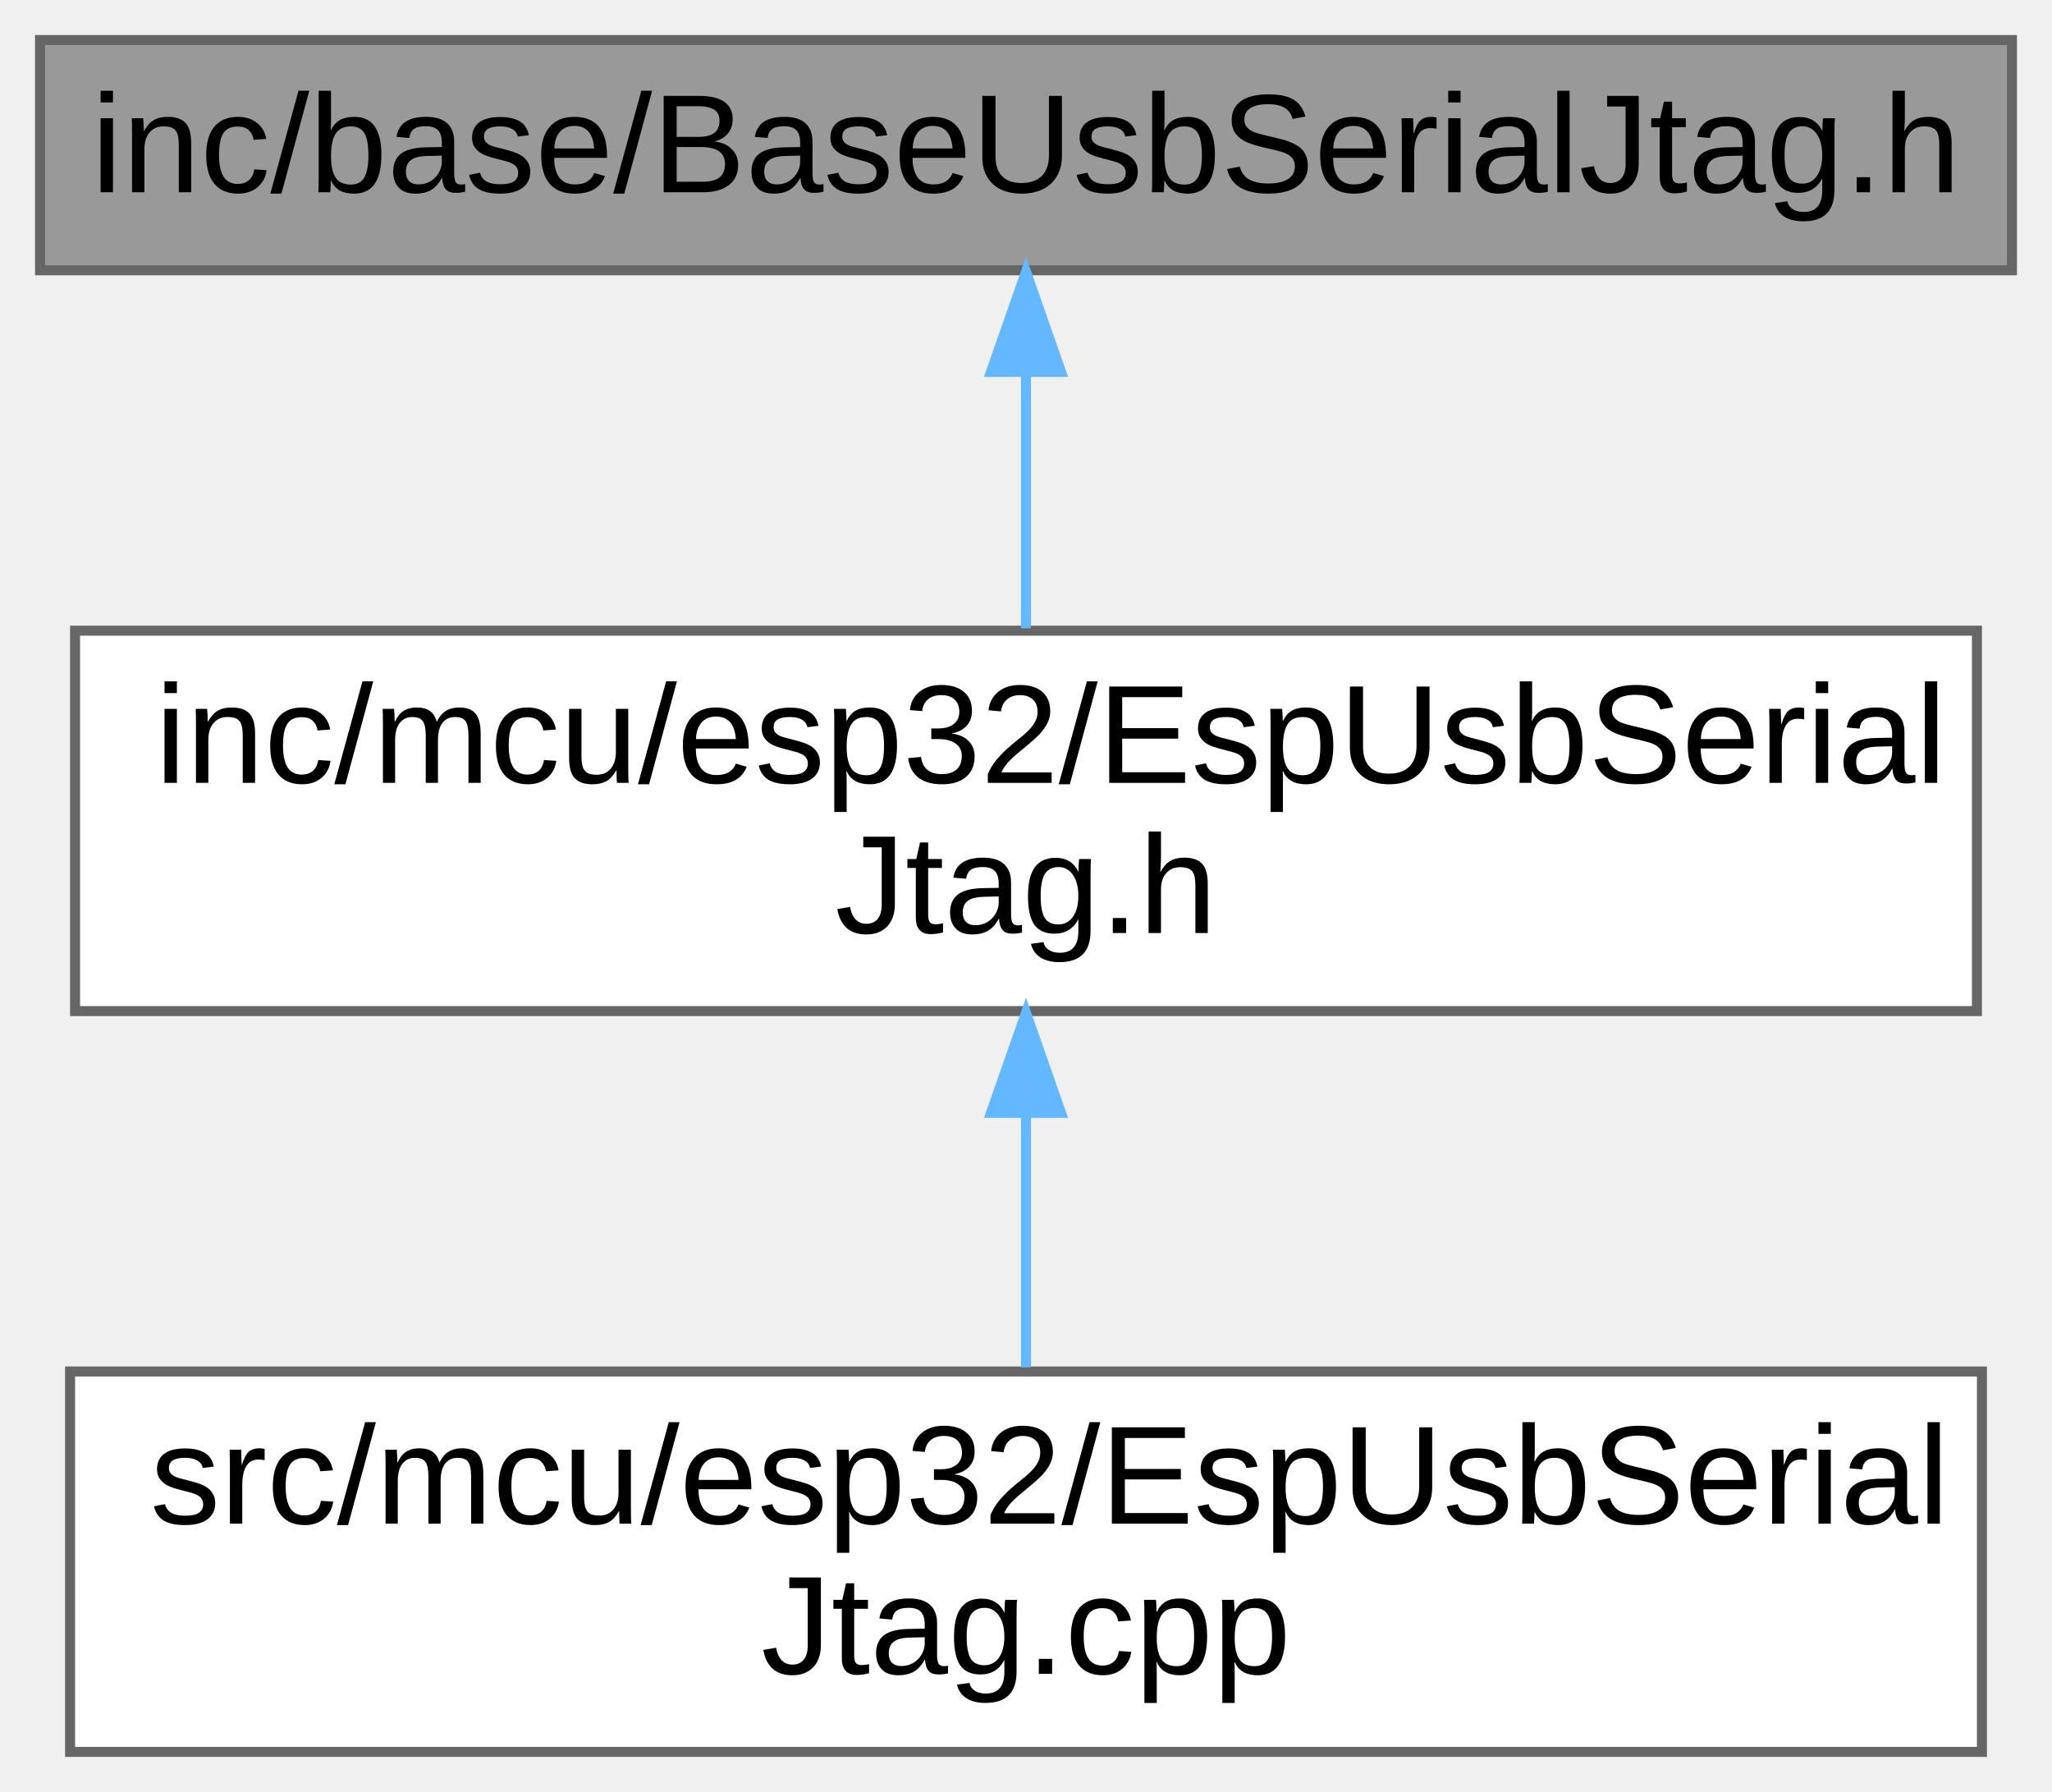
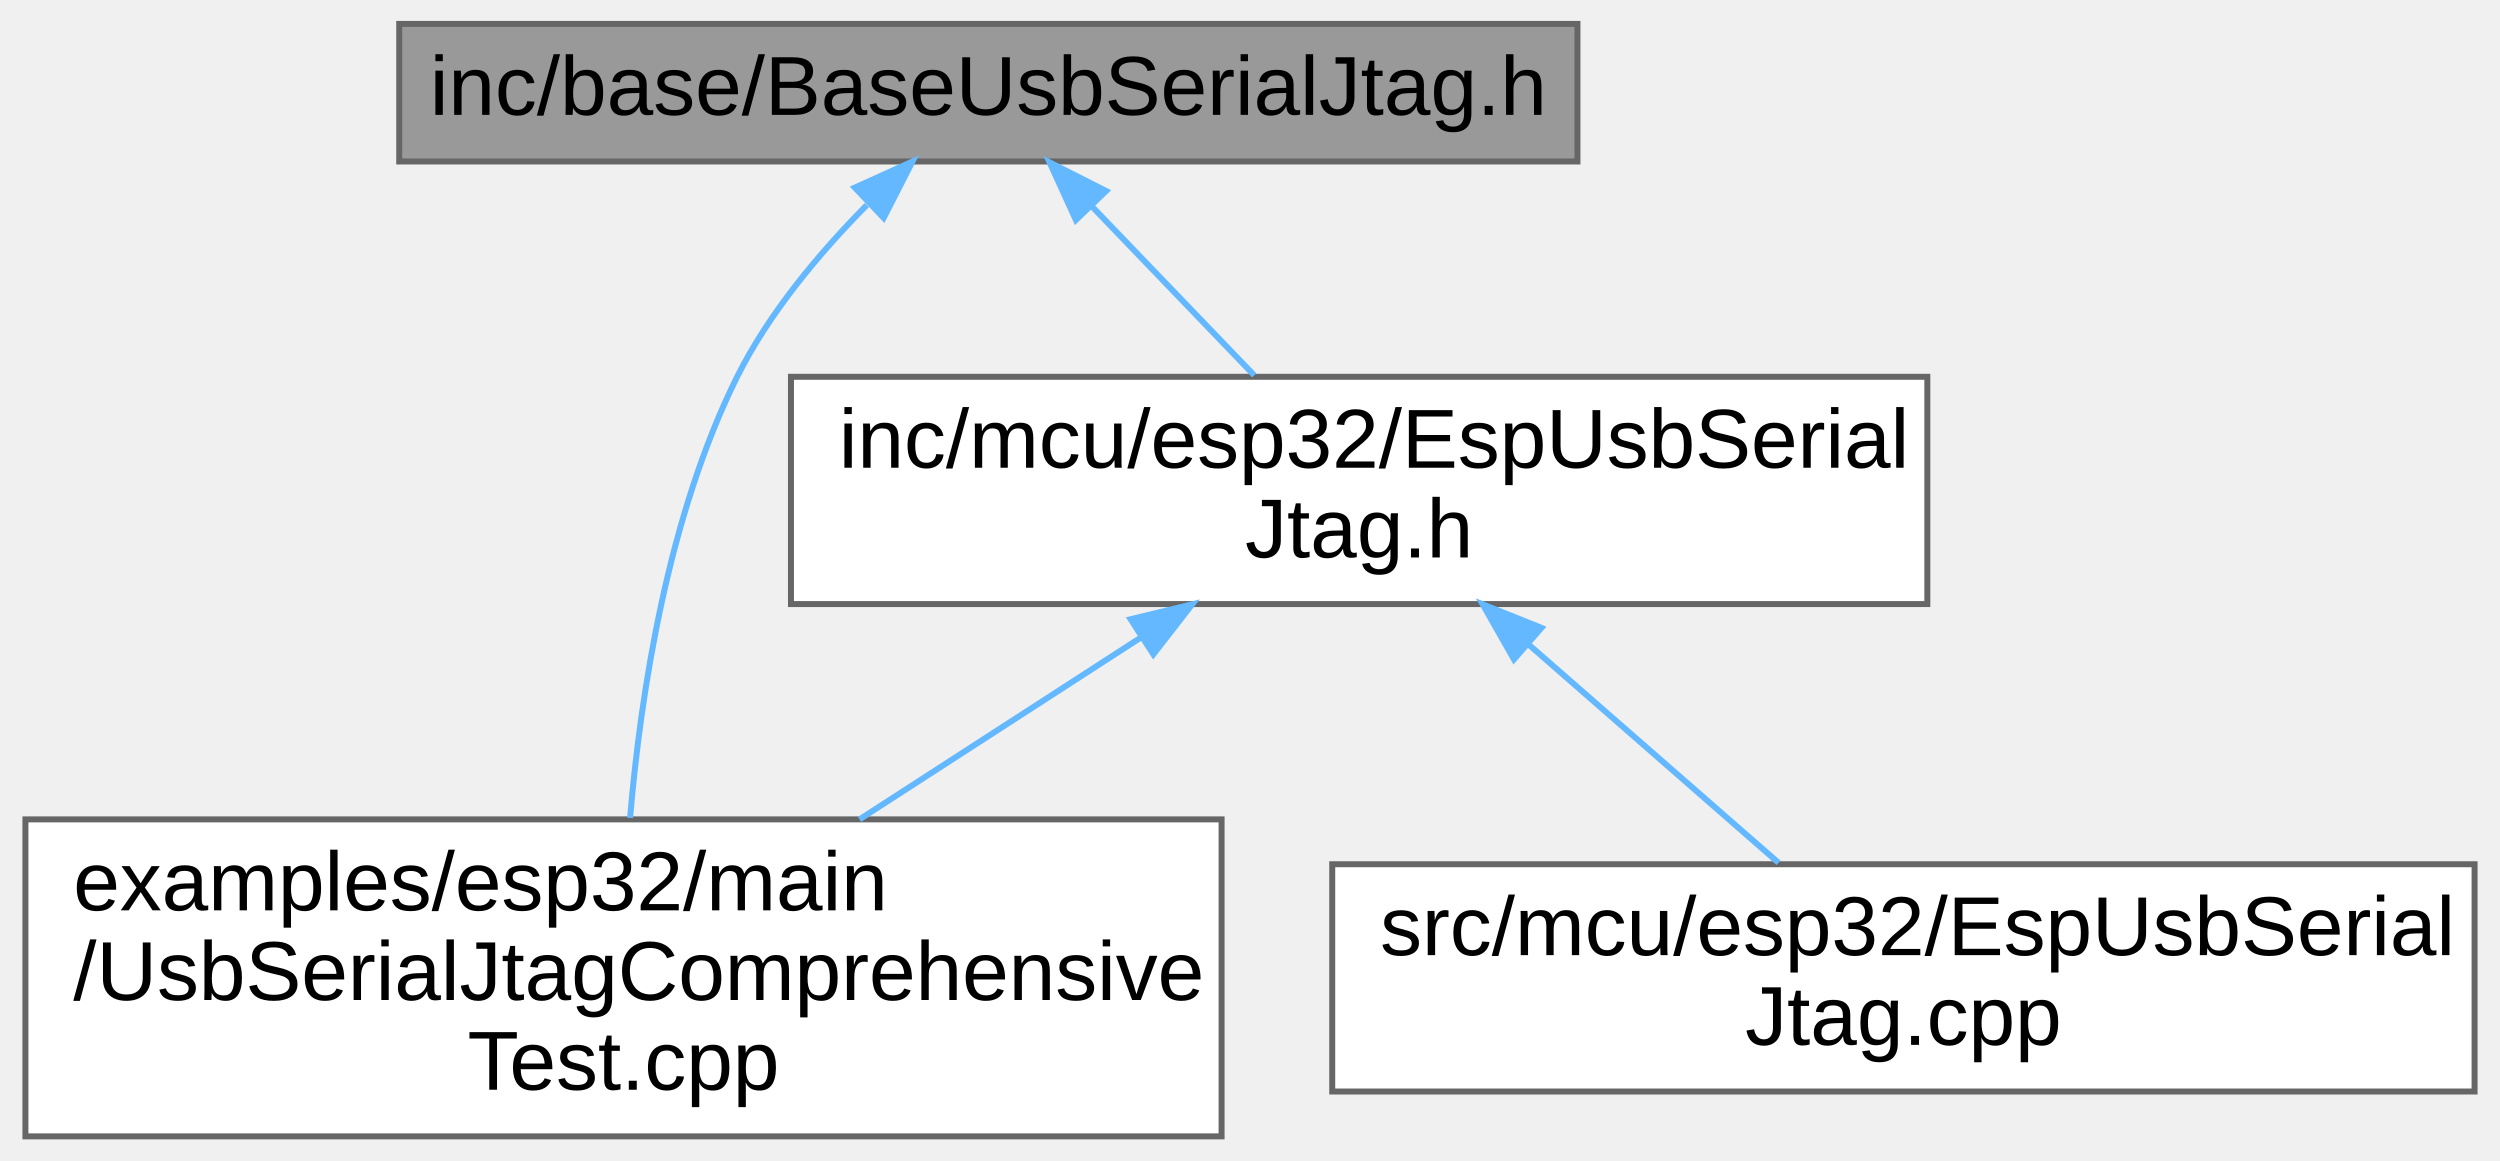
- <svg xmlns="http://www.w3.org/2000/svg" xmlns:xlink="http://www.w3.org/1999/xlink" width="205pt" height="179pt" viewBox="0.00 0.00 205.00 179.00">
-   <g id="graph0" class="graph" transform="scale(1 1) rotate(0) translate(4 175)">
+ <svg xmlns="http://www.w3.org/2000/svg" xmlns:xlink="http://www.w3.org/1999/xlink" width="418pt" height="194pt" viewBox="0.00 0.00 417.50 194.00">
+   <g id="graph0" class="graph" transform="scale(1 1) rotate(0) translate(4 190)">
    <g id="Node000001" class="node">
      <g id="a_Node000001">
        <a xlink:title="Abstract base class for USB Serial/JTAG controller &quot;console-style&quot; serial transports in the HardFOC s...">
-           <polygon fill="#999999" stroke="#666666" points="197,-171 0,-171 0,-148 197,-148 197,-171" />
-           <text text-anchor="middle" x="98.5" y="-155.8" font-family="Arial" font-size="14.00">inc/base/BaseUsbSerialJtag.h</text>
+           <polygon fill="#999999" stroke="#666666" points="259.5,-186 62.5,-186 62.5,-163 259.5,-163 259.5,-186" />
+           <text text-anchor="middle" x="161" y="-170.8" font-family="Arial" font-size="14.00">inc/base/BaseUsbSerialJtag.h</text>
        </a>
      </g>
    </g>
    <g id="Node000002" class="node">
      <g id="a_Node000002">
-         <a xlink:href="EspUsbSerialJtag_8h.html" target="_top" xlink:title="ESP32-S3 / -C3 / -C6 USB Serial/JTAG console wrapper.">
-           <polygon fill="white" stroke="#666666" points="193.5,-112 3.5,-112 3.5,-74 193.5,-74 193.5,-112" />
-           <text text-anchor="start" x="11.5" y="-96.8" font-family="Arial" font-size="14.00">inc/mcu/esp32/EspUsbSerial</text>
-           <text text-anchor="middle" x="98.5" y="-81.8" font-family="Arial" font-size="14.00">Jtag.h</text>
+         <a xlink:href="UsbSerialJtagComprehensiveTest_8cpp.html" target="_top" xlink:title="Comprehensive test suite for the EspUsbSerialJtag wrapper (noexcept).">
+           <polygon fill="white" stroke="#666666" points="200,-53 0,-53 0,0 200,0 200,-53" />
+           <text text-anchor="start" x="8" y="-37.8" font-family="Arial" font-size="14.00">examples/esp32/main</text>
+           <text text-anchor="start" x="8" y="-22.8" font-family="Arial" font-size="14.00">/UsbSerialJtagComprehensive</text>
+           <text text-anchor="middle" x="100" y="-7.8" font-family="Arial" font-size="14.00">Test.cpp</text>
        </a>
      </g>
    </g>
    <g id="edge1_Node000001_Node000002" class="edge">
      <g id="a_edge1_Node000001_Node000002">
        <a xlink:title=" ">
-           <path fill="none" stroke="#63b8ff" d="M98.5,-137.63C98.5,-129.45 98.5,-120.15 98.5,-112.24" />
-           <polygon fill="#63b8ff" stroke="#63b8ff" points="95,-137.85 98.5,-147.85 102,-137.85 95,-137.85" />
+           <path fill="none" stroke="#63b8ff" d="M140.69,-155.72C132.76,-147.71 124.31,-137.66 119,-127 107.41,-103.7 102.87,-74.08 101.1,-53.24" />
+           <polygon fill="#63b8ff" stroke="#63b8ff" points="138.67,-158.63 148.32,-163 143.5,-153.56 138.67,-158.63" />
        </a>
      </g>
    </g>
    <g id="Node000003" class="node">
      <g id="a_Node000003">
-         <a xlink:href="EspUsbSerialJtag_8cpp.html" target="_top" xlink:title="ESP32-family USB Serial/JTAG console wrapper implementation.">
-           <polygon fill="white" stroke="#666666" points="194,-38 3,-38 3,0 194,0 194,-38" />
-           <text text-anchor="start" x="11" y="-22.8" font-family="Arial" font-size="14.00">src/mcu/esp32/EspUsbSerial</text>
-           <text text-anchor="middle" x="98.5" y="-7.8" font-family="Arial" font-size="14.00">Jtag.cpp</text>
+         <a xlink:href="EspUsbSerialJtag_8h.html" target="_top" xlink:title="ESP32-S3 / -C3 / -C6 USB Serial/JTAG console wrapper.">
+           <polygon fill="white" stroke="#666666" points="318,-127 128,-127 128,-89 318,-89 318,-127" />
+           <text text-anchor="start" x="136" y="-111.8" font-family="Arial" font-size="14.00">inc/mcu/esp32/EspUsbSerial</text>
+           <text text-anchor="middle" x="223" y="-96.8" font-family="Arial" font-size="14.00">Jtag.h</text>
        </a>
      </g>
    </g>
-     <g id="edge2_Node000002_Node000003" class="edge">
-       <g id="a_edge2_Node000002_Node000003">
+     <g id="edge2_Node000001_Node000003" class="edge">
+       <g id="a_edge2_Node000001_Node000003">
        <a xlink:title=" ">
-           <path fill="none" stroke="#63b8ff" d="M98.5,-63.57C98.5,-55.11 98.5,-46.06 98.5,-38.41" />
-           <polygon fill="#63b8ff" stroke="#63b8ff" points="95,-63.83 98.5,-73.83 102,-63.83 95,-63.83" />
+           <path fill="none" stroke="#63b8ff" d="M178.17,-155.64C186.67,-146.79 196.92,-136.14 205.46,-127.24" />
+           <polygon fill="#63b8ff" stroke="#63b8ff" points="175.64,-153.21 171.24,-162.85 180.69,-158.07 175.64,-153.21" />
+         </a>
+       </g>
+     </g>
+     <g id="edge3_Node000003_Node000002" class="edge">
+       <g id="a_edge3_Node000003_Node000002">
+         <a xlink:title=" ">
+           <path fill="none" stroke="#63b8ff" d="M186.66,-83.51C171.81,-73.92 154.61,-62.79 139.46,-53" />
+           <polygon fill="#63b8ff" stroke="#63b8ff" points="184.79,-86.47 195.09,-88.96 188.59,-80.59 184.79,-86.47" />
+         </a>
+       </g>
+     </g>
+     <g id="Node000004" class="node">
+       <g id="a_Node000004">
+         <a xlink:href="EspUsbSerialJtag_8cpp.html" target="_top" xlink:title="ESP32-family USB Serial/JTAG console wrapper implementation.">
+           <polygon fill="white" stroke="#666666" points="409.5,-45.5 218.5,-45.5 218.5,-7.5 409.5,-7.5 409.5,-45.5" />
+           <text text-anchor="start" x="226.5" y="-30.3" font-family="Arial" font-size="14.00">src/mcu/esp32/EspUsbSerial</text>
+           <text text-anchor="middle" x="314" y="-15.3" font-family="Arial" font-size="14.00">Jtag.cpp</text>
+         </a>
+       </g>
+     </g>
+     <g id="edge4_Node000003_Node000004" class="edge">
+       <g id="a_edge4_Node000003_Node000004">
+         <a xlink:title=" ">
+           <path fill="none" stroke="#63b8ff" d="M251.29,-82.28C264.81,-70.47 280.71,-56.58 293.12,-45.74" />
+           <polygon fill="#63b8ff" stroke="#63b8ff" points="248.88,-79.75 243.65,-88.96 253.48,-85.02 248.88,-79.75" />
        </a>
      </g>
    </g>
  </g>
</svg>
